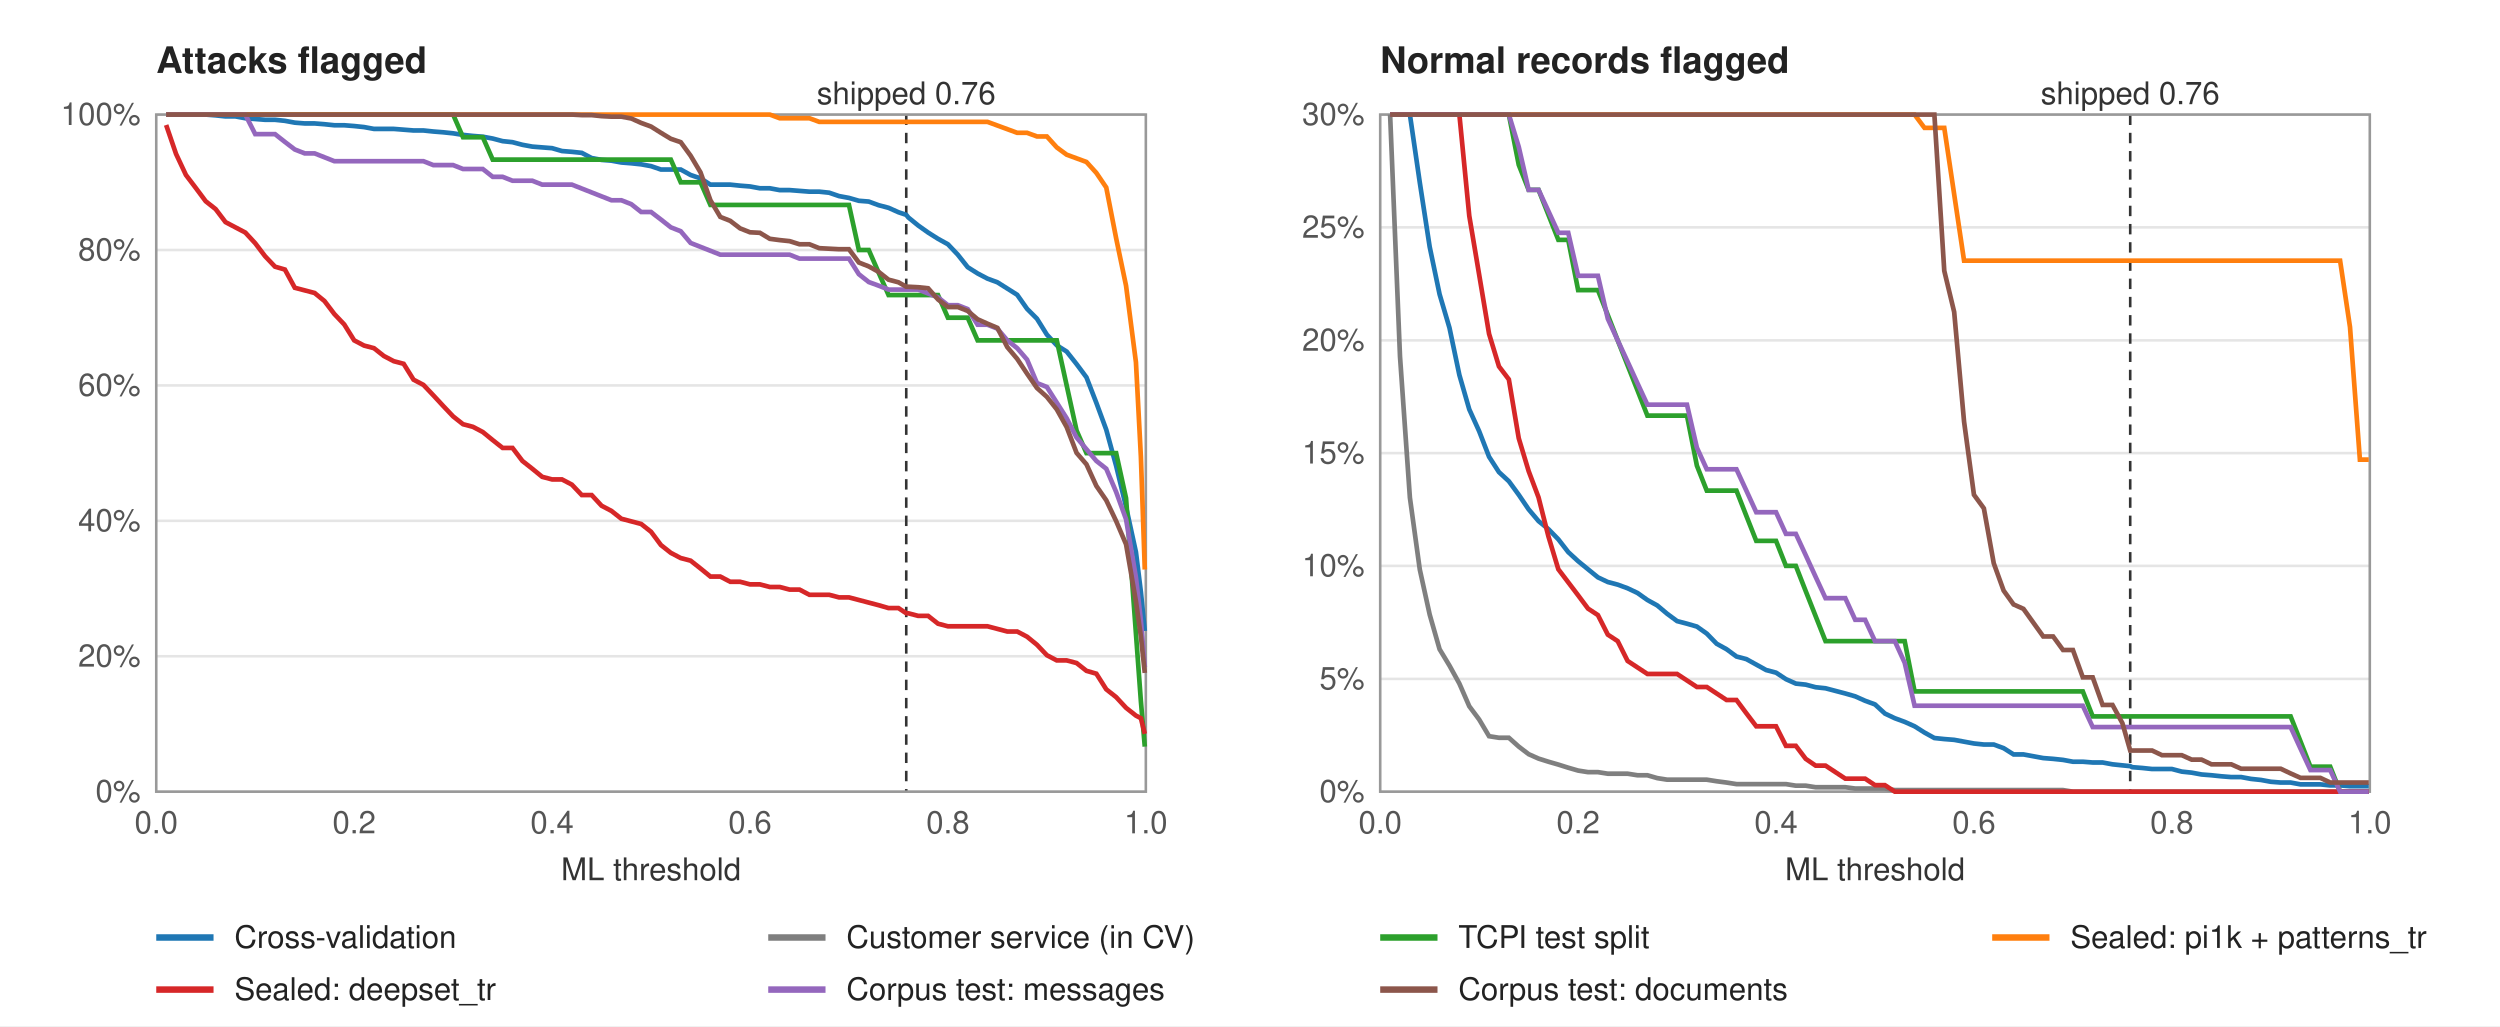
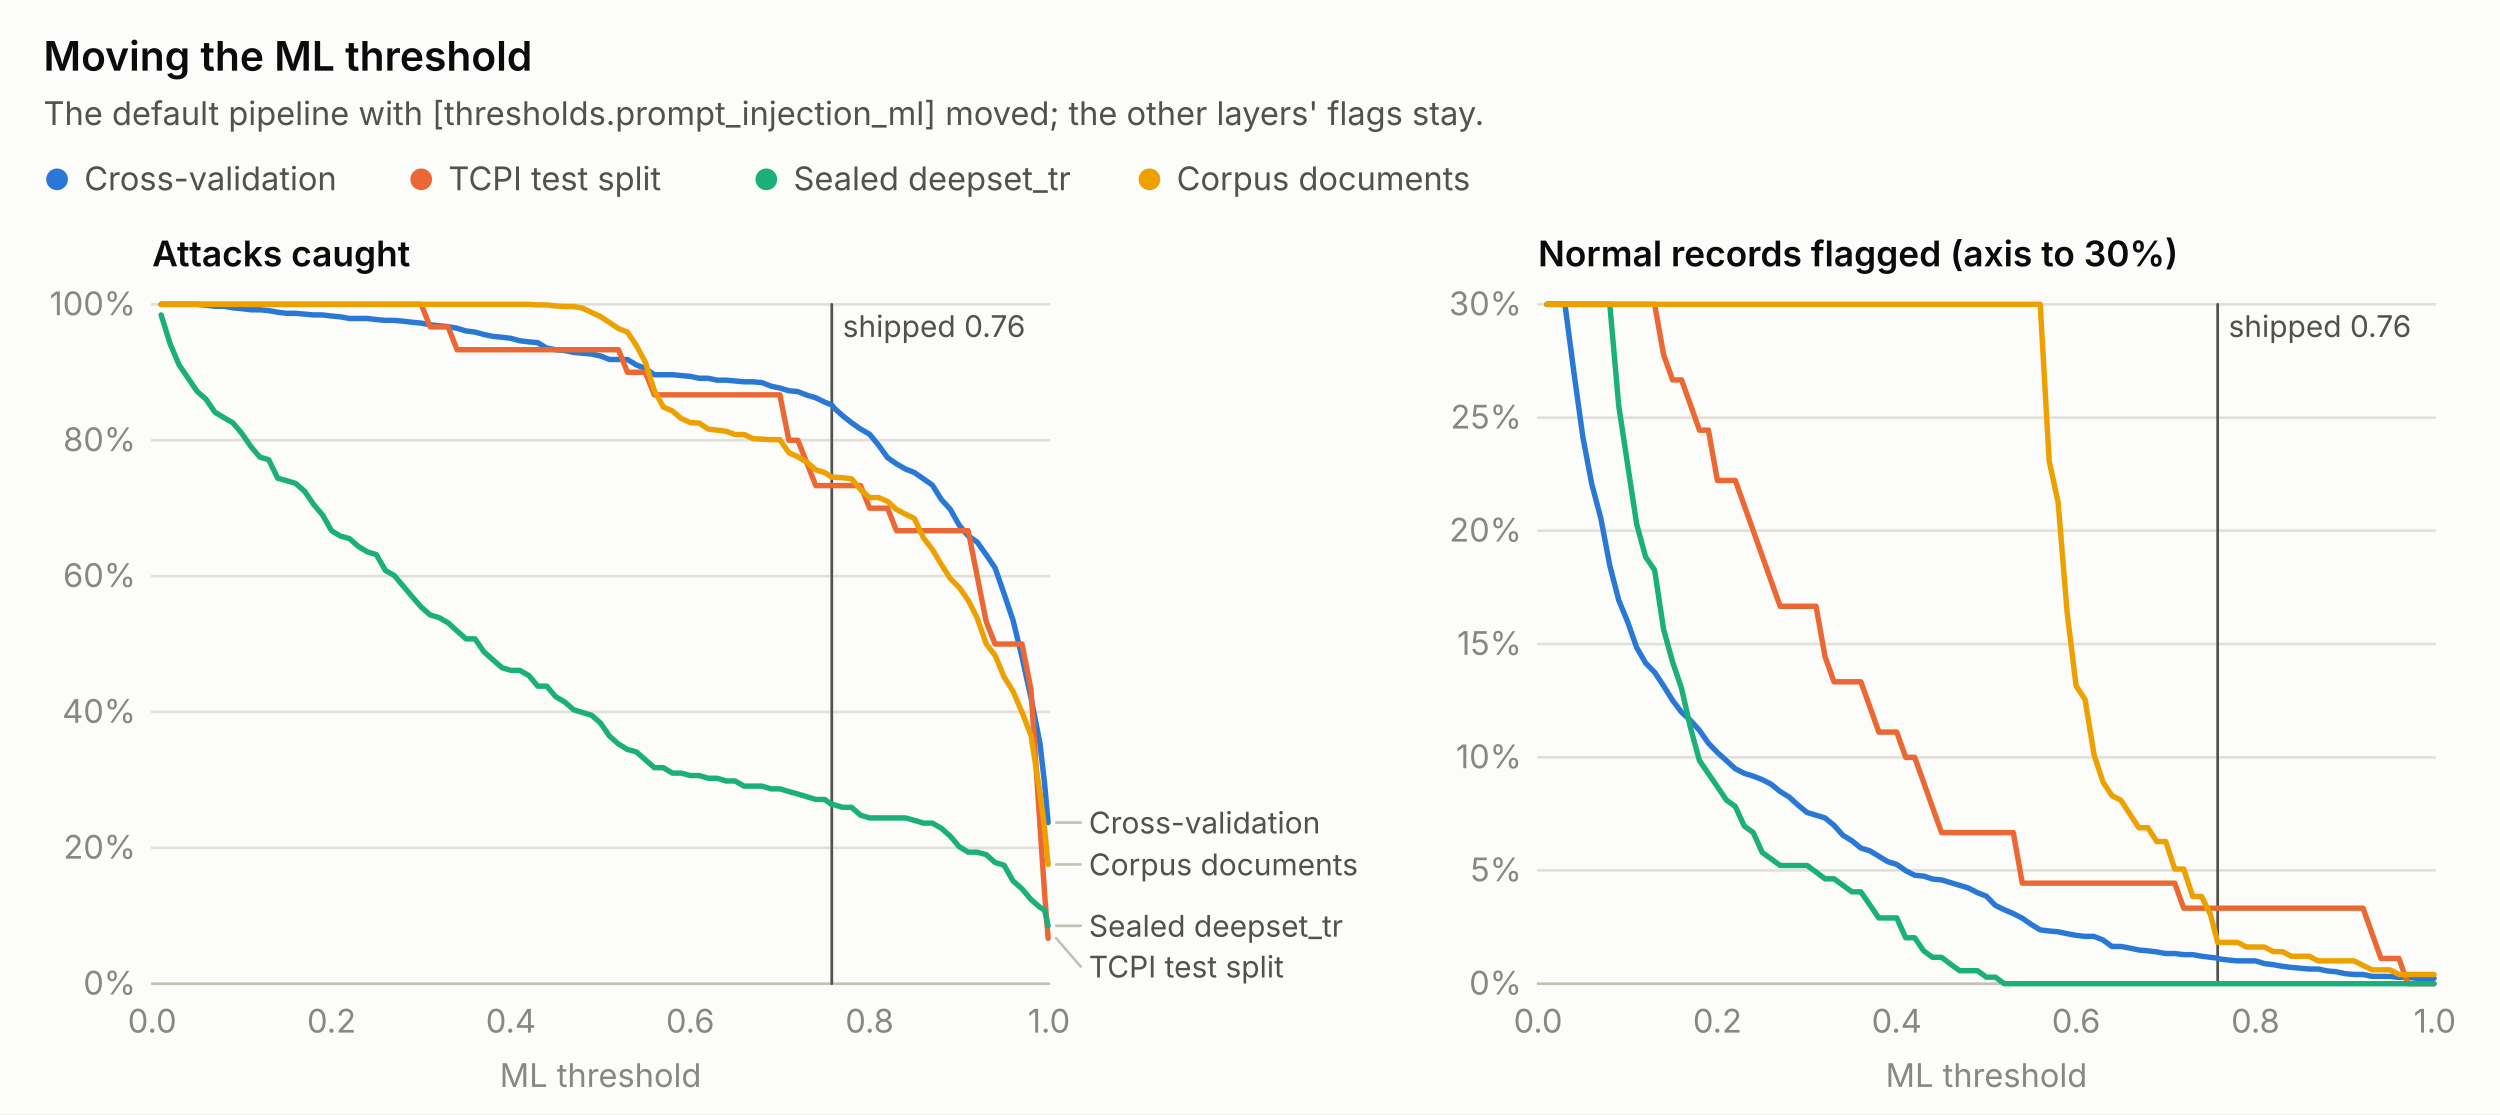
- <svg xmlns="http://www.w3.org/2000/svg" width="960" height="394" viewBox="0 0 960 394" font-family="Helvetica, Arial, sans-serif" font-size="12">
-   <rect width="960" height="394" fill="#ffffff" />
-   <text x="60" y="28" font-size="14" font-weight="bold" fill="#222">Attacks flagged</text>
-   <line x1="60" y1="304.0" x2="440" y2="304.0" stroke="#e5e5e5" />
-   <text x="54" y="308.0" text-anchor="end" fill="#555">0%</text>
-   <line x1="60" y1="252.0" x2="440" y2="252.0" stroke="#e5e5e5" />
-   <text x="54" y="256.0" text-anchor="end" fill="#555">20%</text>
-   <line x1="60" y1="200.0" x2="440" y2="200.0" stroke="#e5e5e5" />
-   <text x="54" y="204.0" text-anchor="end" fill="#555">40%</text>
-   <line x1="60" y1="148.0" x2="440" y2="148.0" stroke="#e5e5e5" />
-   <text x="54" y="152.0" text-anchor="end" fill="#555">60%</text>
-   <line x1="60" y1="96.0" x2="440" y2="96.0" stroke="#e5e5e5" />
-   <text x="54" y="100.0" text-anchor="end" fill="#555">80%</text>
-   <line x1="60" y1="44.0" x2="440" y2="44.0" stroke="#e5e5e5" />
-   <text x="54" y="48.0" text-anchor="end" fill="#555">100%</text>
-   <text x="60.0" y="320" text-anchor="middle" fill="#555">0.0</text>
-   <text x="136.0" y="320" text-anchor="middle" fill="#555">0.2</text>
-   <text x="212.0" y="320" text-anchor="middle" fill="#555">0.4</text>
-   <text x="288.0" y="320" text-anchor="middle" fill="#555">0.6</text>
-   <text x="364.0" y="320" text-anchor="middle" fill="#555">0.8</text>
-   <text x="440.0" y="320" text-anchor="middle" fill="#555">1.0</text>
-   <text x="250.0" y="338" text-anchor="middle" fill="#333">ML threshold</text>
-   <line x1="348.0" y1="44" x2="348.0" y2="304" stroke="#333" stroke-dasharray="4 3" />
-   <text x="348.0" y="40" text-anchor="middle" fill="#333">shipped 0.76</text>
-   <rect x="60" y="44" width="380" height="260" fill="none" stroke="#999" />
-   <polyline points="63.8,44.0 67.6,44.0 71.4,44.0 75.2,44.0 79.0,44.0 82.8,44.3 86.6,44.7 90.4,44.7 94.2,45.4 98.0,45.7 101.8,46.0 105.6,46.0 109.4,46.4 113.2,47.1 117.0,47.4 120.8,47.4 124.6,47.7 128.4,48.1 132.2,48.1 136.0,48.4 139.8,48.8 143.6,49.5 147.4,49.5 151.2,49.5 155.0,49.8 158.8,50.1 162.6,50.1 166.4,50.5 170.2,50.8 174.0,51.2 177.8,51.8 181.6,52.2 185.4,52.5 189.2,53.2 193.0,54.2 196.8,54.6 200.6,55.6 204.4,56.3 208.2,56.6 212.0,56.9 215.8,58.0 219.6,58.3 223.4,58.7 227.2,60.7 231.0,61.4 234.8,61.7 238.6,62.4 242.4,62.7 246.2,63.1 250.0,63.8 253.8,65.1 257.6,65.1 261.4,65.1 265.2,67.2 269.0,68.5 272.8,70.9 276.6,70.9 280.4,70.9 284.2,71.3 288.0,71.6 291.8,72.3 295.6,72.3 299.4,73.0 303.2,73.0 307.0,73.3 310.8,73.6 314.6,73.6 318.4,74.0 322.2,75.3 326.0,76.0 329.8,77.1 333.6,77.4 337.4,78.8 341.2,79.8 345.0,81.5 348.0,82.5 348.8,83.5 352.6,86.6 356.4,89.3 360.2,91.7 364.0,93.8 367.8,97.8 371.6,102.6 375.4,105.0 379.2,107.0 383.0,108.4 386.8,110.8 390.6,113.2 394.4,118.6 398.2,122.4 402.0,128.5 405.8,132.6 409.6,135.0 413.4,139.8 417.2,144.9 421.0,154.7 424.8,165.0 428.6,178.9 432.4,194.6 436.2,212.0 438.1,227.3 439.6,242.3" fill="none" stroke="#1f77b4" stroke-width="1.8" />
-   <polyline points="63.8,44.0 67.6,44.0 71.4,44.0 75.2,44.0 79.0,44.0 82.8,44.0 86.6,44.0 90.4,44.0 94.2,44.0 98.0,44.0 101.8,44.0 105.6,44.0 109.4,44.0 113.2,44.0 117.0,44.0 120.8,44.0 124.6,44.0 128.4,44.0 132.2,44.0 136.0,44.0 139.8,44.0 143.6,44.0 147.4,44.0 151.2,44.0 155.0,44.0 158.8,44.0 162.6,44.0 166.4,44.0 170.2,44.0 174.0,44.0 177.8,52.7 181.6,52.7 185.4,52.7 189.2,61.3 193.0,61.3 196.8,61.3 200.6,61.3 204.4,61.3 208.2,61.3 212.0,61.3 215.8,61.3 219.6,61.3 223.4,61.3 227.2,61.3 231.0,61.3 234.8,61.3 238.6,61.3 242.4,61.3 246.2,61.3 250.0,61.3 253.8,61.3 257.6,61.3 261.4,70.0 265.2,70.0 269.0,70.0 272.8,78.7 276.6,78.7 280.4,78.7 284.2,78.7 288.0,78.7 291.8,78.7 295.6,78.7 299.4,78.7 303.2,78.7 307.0,78.7 310.8,78.7 314.6,78.7 318.4,78.7 322.2,78.7 326.0,78.7 329.8,96.0 333.6,96.0 337.4,104.7 341.2,113.3 345.0,113.3 348.0,113.3 348.8,113.3 352.6,113.3 356.4,113.3 360.2,113.3 364.0,122.0 367.8,122.0 371.6,122.0 375.4,130.7 379.2,130.7 383.0,130.7 386.8,130.7 390.6,130.7 394.4,130.7 398.2,130.7 402.0,130.7 405.8,130.7 409.6,148.0 413.4,165.3 417.2,174.0 421.0,174.0 424.8,174.0 428.6,174.0 432.4,191.3 436.2,243.3 438.1,269.3 439.6,286.7" fill="none" stroke="#2ca02c" stroke-width="1.8" />
-   <polyline points="63.8,44.0 67.6,44.0 71.4,44.0 75.2,44.0 79.0,44.0 82.8,44.0 86.6,44.0 90.4,44.0 94.2,44.0 98.0,44.0 101.8,44.0 105.6,44.0 109.4,44.0 113.2,44.0 117.0,44.0 120.8,44.0 124.6,44.0 128.4,44.0 132.2,44.0 136.0,44.0 139.8,44.0 143.6,44.0 147.4,44.0 151.2,44.0 155.0,44.0 158.8,44.0 162.6,44.0 166.4,44.0 170.2,44.0 174.0,44.0 177.8,44.0 181.6,44.0 185.4,44.0 189.2,44.0 193.0,44.0 196.8,44.0 200.6,44.0 204.4,44.0 208.2,44.0 212.0,44.0 215.8,44.0 219.6,44.0 223.4,44.0 227.2,44.0 231.0,44.0 234.8,44.0 238.6,44.0 242.4,44.0 246.2,44.0 250.0,44.0 253.8,44.0 257.6,44.0 261.4,44.0 265.2,44.0 269.0,44.0 272.8,44.0 276.6,44.0 280.4,44.0 284.2,44.0 288.0,44.0 291.8,44.0 295.6,44.0 299.4,45.4 303.2,45.4 307.0,45.4 310.8,45.4 314.6,46.8 318.4,46.8 322.2,46.8 326.0,46.8 329.8,46.8 333.6,46.8 337.4,46.8 341.2,46.8 345.0,46.8 348.0,46.8 348.8,46.8 352.6,46.8 356.4,46.8 360.2,46.8 364.0,46.8 367.8,46.8 371.6,46.8 375.4,46.8 379.2,46.8 383.0,48.2 386.8,49.6 390.6,51.0 394.4,51.0 398.2,52.4 402.0,52.4 405.8,56.6 409.6,59.4 413.4,60.8 417.2,62.2 421.0,66.4 424.8,72.0 428.6,91.5 432.4,109.7 436.2,139.1 438.1,175.4 439.6,218.7" fill="none" stroke="#ff7f0e" stroke-width="1.8" />
-   <polyline points="63.8,48.0 67.6,59.1 71.4,67.2 75.2,72.2 79.0,77.3 82.8,80.3 86.6,85.3 90.4,87.3 94.2,89.3 98.0,93.4 101.8,98.4 105.6,102.4 109.4,103.5 113.2,110.5 117.0,111.5 120.8,112.5 124.6,115.6 128.4,120.6 132.2,124.6 136.0,130.7 139.8,132.7 143.6,133.7 147.4,136.7 151.2,138.7 155.0,139.7 158.8,145.8 162.6,147.8 166.4,151.8 170.2,155.9 174.0,159.9 177.8,162.9 181.6,163.9 185.4,165.9 189.2,169.0 193.0,172.0 196.8,172.0 200.6,177.0 204.4,180.0 208.2,183.1 212.0,184.1 215.8,184.1 219.6,186.1 223.4,190.1 227.2,190.1 231.0,194.2 234.8,196.2 238.6,199.2 242.4,200.2 246.2,201.2 250.0,204.2 253.8,209.3 257.6,212.3 261.4,214.3 265.2,215.3 269.0,218.3 272.8,221.4 276.6,221.4 280.4,223.4 284.2,223.4 288.0,224.4 291.8,224.4 295.6,225.4 299.4,225.4 303.2,226.4 307.0,226.4 310.8,228.4 314.6,228.4 318.4,228.4 322.2,229.4 326.0,229.4 329.8,230.4 333.6,231.4 337.4,232.4 341.2,233.5 345.0,233.5 348.0,235.5 348.8,235.5 352.6,236.5 356.4,236.5 360.2,239.5 364.0,240.5 367.8,240.5 371.6,240.5 375.4,240.5 379.2,240.5 383.0,241.5 386.8,242.5 390.6,242.5 394.4,244.5 398.2,247.6 402.0,251.6 405.8,253.6 409.6,253.6 413.4,254.6 417.2,257.6 421.0,258.7 424.8,264.7 428.6,267.7 432.4,271.8 436.2,274.8 438.1,275.8 439.6,281.8" fill="none" stroke="#d62728" stroke-width="1.8" />
-   <polyline points="63.8,44.0 67.6,44.0 71.4,44.0 75.2,44.0 79.0,44.0 82.8,44.0 86.6,44.0 90.4,44.0 94.2,44.0 98.0,51.5 101.8,51.5 105.6,51.5 109.4,54.5 113.2,57.4 117.0,58.9 120.8,58.9 124.6,60.4 128.4,61.9 132.2,61.9 136.0,61.9 139.8,61.9 143.6,61.9 147.4,61.9 151.2,61.9 155.0,61.9 158.8,61.9 162.6,61.9 166.4,63.4 170.2,63.4 174.0,63.4 177.8,64.9 181.6,64.9 185.4,64.9 189.2,67.9 193.0,67.9 196.8,69.4 200.6,69.4 204.4,69.4 208.2,70.9 212.0,70.9 215.8,70.9 219.6,70.9 223.4,72.4 227.2,73.9 231.0,75.4 234.8,76.9 238.6,76.9 242.4,78.4 246.2,81.4 250.0,81.4 253.8,84.3 257.6,87.3 261.4,88.8 265.2,93.3 269.0,94.8 272.8,96.3 276.6,97.8 280.4,97.8 284.2,97.8 288.0,97.8 291.8,97.8 295.6,97.8 299.4,97.8 303.2,97.8 307.0,99.3 310.8,99.3 314.6,99.3 318.4,99.3 322.2,99.3 326.0,99.3 329.8,105.3 333.6,108.3 337.4,109.7 341.2,111.2 345.0,111.2 348.0,111.2 348.8,111.2 352.6,111.2 356.4,112.7 360.2,114.2 364.0,117.2 367.8,117.2 371.6,118.7 375.4,124.7 379.2,124.7 383.0,126.2 386.8,130.7 390.6,133.7 394.4,138.1 398.2,147.1 402.0,148.6 405.8,154.6 409.6,160.6 413.4,168.0 417.2,172.5 421.0,177.0 424.8,180.0 428.6,188.9 432.4,199.4 436.2,221.8 438.1,238.3 439.6,256.2" fill="none" stroke="#9467bd" stroke-width="1.8" />
-   <polyline points="63.8,44.0 67.6,44.0 71.4,44.0 75.2,44.0 79.0,44.0 82.8,44.0 86.6,44.0 90.4,44.0 94.2,44.0 98.0,44.0 101.8,44.0 105.6,44.0 109.4,44.0 113.2,44.0 117.0,44.0 120.8,44.0 124.6,44.0 128.4,44.0 132.2,44.0 136.0,44.0 139.8,44.0 143.6,44.0 147.4,44.0 151.2,44.0 155.0,44.0 158.8,44.0 162.6,44.0 166.4,44.0 170.2,44.0 174.0,44.0 177.8,44.0 181.6,44.0 185.4,44.0 189.2,44.0 193.0,44.0 196.8,44.0 200.6,44.0 204.4,44.0 208.2,44.0 212.0,44.0 215.8,44.0 219.6,44.0 223.4,44.2 227.2,44.2 231.0,44.6 234.8,44.8 238.6,44.8 242.4,45.5 246.2,47.2 250.0,48.6 253.8,51.0 257.6,53.3 261.4,54.6 265.2,59.8 269.0,66.2 272.8,76.9 276.6,83.3 280.4,84.8 284.2,87.7 288.0,89.2 291.8,89.4 295.6,91.7 299.4,92.2 303.2,92.6 307.0,93.8 310.8,93.8 314.6,95.3 318.4,95.5 322.2,95.7 326.0,95.7 329.8,100.8 333.6,102.3 337.4,104.4 341.2,107.4 345.0,108.4 348.0,110.1 348.8,110.1 352.6,110.3 356.4,110.7 360.2,115.0 364.0,117.9 367.8,117.9 371.6,119.4 375.4,122.6 379.2,124.3 383.0,125.9 386.8,133.3 390.6,137.8 394.4,143.5 398.2,149.0 402.0,152.4 405.8,157.2 409.6,164.0 413.4,173.9 417.2,178.3 421.0,186.6 424.8,192.1 428.6,200.1 432.4,209.0 436.2,230.9 438.1,244.4 439.6,258.4" fill="none" stroke="#8c564b" stroke-width="1.8" />
-   <text x="530" y="28" font-size="14" font-weight="bold" fill="#222">Normal records flagged</text>
-   <line x1="530" y1="304.0" x2="910" y2="304.0" stroke="#e5e5e5" />
-   <text x="524" y="308.0" text-anchor="end" fill="#555">0%</text>
-   <line x1="530" y1="260.7" x2="910" y2="260.7" stroke="#e5e5e5" />
-   <text x="524" y="264.7" text-anchor="end" fill="#555">5%</text>
-   <line x1="530" y1="217.3" x2="910" y2="217.3" stroke="#e5e5e5" />
-   <text x="524" y="221.3" text-anchor="end" fill="#555">10%</text>
-   <line x1="530" y1="174.0" x2="910" y2="174.0" stroke="#e5e5e5" />
-   <text x="524" y="178.0" text-anchor="end" fill="#555">15%</text>
-   <line x1="530" y1="130.7" x2="910" y2="130.7" stroke="#e5e5e5" />
-   <text x="524" y="134.7" text-anchor="end" fill="#555">20%</text>
-   <line x1="530" y1="87.3" x2="910" y2="87.3" stroke="#e5e5e5" />
-   <text x="524" y="91.3" text-anchor="end" fill="#555">25%</text>
-   <line x1="530" y1="44.0" x2="910" y2="44.0" stroke="#e5e5e5" />
-   <text x="524" y="48.0" text-anchor="end" fill="#555">30%</text>
-   <text x="530.0" y="320" text-anchor="middle" fill="#555">0.0</text>
-   <text x="606.0" y="320" text-anchor="middle" fill="#555">0.2</text>
-   <text x="682.0" y="320" text-anchor="middle" fill="#555">0.4</text>
-   <text x="758.0" y="320" text-anchor="middle" fill="#555">0.6</text>
-   <text x="834.0" y="320" text-anchor="middle" fill="#555">0.8</text>
-   <text x="910.0" y="320" text-anchor="middle" fill="#555">1.0</text>
-   <text x="720.0" y="338" text-anchor="middle" fill="#333">ML threshold</text>
-   <line x1="818.0" y1="44" x2="818.0" y2="304" stroke="#333" stroke-dasharray="4 3" />
-   <text x="818.0" y="40" text-anchor="middle" fill="#333">shipped 0.76</text>
-   <rect x="530" y="44" width="380" height="260" fill="none" stroke="#999" />
-   <polyline points="533.8,44.0 537.6,44.0 541.4,44.0 545.2,70.1 549.0,94.8 552.8,113.0 556.6,125.9 560.4,144.0 564.2,157.2 568.0,165.6 571.8,175.4 575.6,181.3 579.4,184.8 583.2,190.0 587.0,195.6 590.8,200.1 594.6,203.2 598.4,207.1 602.2,212.0 606.0,215.5 609.8,218.6 613.6,221.7 617.4,223.5 621.2,224.5 625.0,225.9 628.8,227.7 632.6,230.4 636.4,232.5 640.2,235.7 644.0,238.5 647.8,239.5 651.6,240.6 655.4,243.3 659.2,247.2 663.0,249.3 666.8,252.1 670.6,253.1 674.4,255.2 678.2,257.3 682.0,258.3 685.8,260.8 689.6,262.5 693.4,262.9 697.2,263.9 701.0,264.3 704.8,265.3 708.6,266.3 712.4,267.4 716.2,269.1 720.0,270.5 723.8,274.0 727.6,275.8 731.4,277.2 735.2,278.9 739.0,281.3 742.8,283.4 746.6,283.8 750.4,284.1 754.2,284.8 758.0,285.5 761.8,285.9 765.6,285.9 769.4,287.3 773.2,289.7 777.0,289.7 780.8,290.4 784.6,291.1 788.4,291.4 792.2,291.8 796.0,292.5 799.8,292.5 803.6,292.8 807.4,292.8 811.2,293.5 815.0,293.9 818.0,294.2 818.8,294.6 822.6,294.9 826.4,295.3 830.2,295.3 834.0,295.3 837.8,296.3 841.6,296.7 845.4,297.4 849.2,297.7 853.0,298.1 856.8,298.4 860.6,298.4 864.4,299.1 868.2,299.5 872.0,300.2 875.8,300.5 879.6,300.5 883.4,301.2 887.2,301.2 891.0,301.2 894.8,301.6 898.6,301.6 902.4,301.9 906.2,301.9 908.1,301.9 909.6,301.9" fill="none" stroke="#1f77b4" stroke-width="1.8" />
-   <polyline points="533.8,44.0 537.6,136.9 541.4,191.1 545.2,218.7 549.0,236.0 552.8,249.3 556.6,255.6 560.4,262.5 564.2,271.2 568.0,276.3 571.8,282.7 575.6,283.3 579.4,283.3 583.2,286.7 587.0,289.6 590.8,291.3 594.6,292.5 598.4,293.6 602.2,294.8 606.0,295.9 609.8,296.5 613.6,296.5 617.4,297.1 621.2,297.1 625.0,297.1 628.8,297.7 632.6,297.7 636.4,298.8 640.2,299.4 644.0,299.4 647.8,299.4 651.6,299.4 655.4,299.4 659.2,300.0 663.0,300.5 666.8,301.1 670.6,301.1 674.4,301.1 678.2,301.1 682.0,301.1 685.8,301.1 689.6,301.7 693.4,301.7 697.2,302.3 701.0,302.3 704.8,302.3 708.6,302.3 712.4,302.8 716.2,302.8 720.0,302.8 723.8,302.8 727.6,303.4 731.4,303.4 735.2,303.4 739.0,303.4 742.8,303.4 746.6,303.4 750.4,303.4 754.2,303.4 758.0,303.4 761.8,303.4 765.6,303.4 769.4,303.4 773.2,303.4 777.0,303.4 780.8,303.4 784.6,303.4 788.4,303.4 792.2,303.4 796.0,304.0 799.8,304.0 803.6,304.0 807.4,304.0 811.2,304.0 815.0,304.0 818.0,304.0 818.8,304.0 822.6,304.0 826.4,304.0 830.2,304.0 834.0,304.0 837.8,304.0 841.6,304.0 845.4,304.0 849.2,304.0 853.0,304.0 856.8,304.0 860.6,304.0 864.4,304.0 868.2,304.0 872.0,304.0 875.8,304.0 879.6,304.0 883.4,304.0 887.2,304.0 891.0,304.0 894.8,304.0 898.6,304.0 902.4,304.0 906.2,304.0 908.1,304.0 909.6,304.0" fill="none" stroke="#7f7f7f" stroke-width="1.8" />
-   <polyline points="533.8,44.0 537.6,44.0 541.4,44.0 545.2,44.0 549.0,44.0 552.8,44.0 556.6,44.0 560.4,44.0 564.2,44.0 568.0,44.0 571.8,44.0 575.6,44.0 579.4,44.0 583.2,63.3 587.0,72.9 590.8,72.9 594.6,82.5 598.4,92.1 602.2,92.1 606.0,111.4 609.8,111.4 613.6,111.4 617.4,121.0 621.2,130.7 625.0,140.3 628.8,149.9 632.6,159.6 636.4,159.6 640.2,159.6 644.0,159.6 647.8,159.6 651.6,178.8 655.4,188.4 659.2,188.4 663.0,188.4 666.8,188.4 670.6,198.1 674.4,207.7 678.2,207.7 682.0,207.7 685.8,217.3 689.6,217.3 693.4,227.0 697.2,236.6 701.0,246.2 704.8,246.2 708.6,246.2 712.4,246.2 716.2,246.2 720.0,246.2 723.8,246.2 727.6,246.2 731.4,246.2 735.2,265.5 739.0,265.5 742.8,265.5 746.6,265.5 750.4,265.5 754.2,265.5 758.0,265.5 761.8,265.5 765.6,265.5 769.4,265.5 773.2,265.5 777.0,265.5 780.8,265.5 784.6,265.5 788.4,265.5 792.2,265.5 796.0,265.5 799.8,265.5 803.6,275.1 807.4,275.1 811.2,275.1 815.0,275.1 818.0,275.1 818.8,275.1 822.6,275.1 826.4,275.1 830.2,275.1 834.0,275.1 837.8,275.1 841.6,275.1 845.4,275.1 849.2,275.1 853.0,275.1 856.8,275.1 860.6,275.1 864.4,275.1 868.2,275.1 872.0,275.1 875.8,275.1 879.6,275.1 883.4,284.7 887.2,294.4 891.0,294.4 894.8,294.4 898.6,304.0 902.4,304.0 906.2,304.0 908.1,304.0 909.6,304.0" fill="none" stroke="#2ca02c" stroke-width="1.8" />
-   <polyline points="533.8,44.0 537.6,44.0 541.4,44.0 545.2,44.0 549.0,44.0 552.8,44.0 556.6,44.0 560.4,44.0 564.2,44.0 568.0,44.0 571.8,44.0 575.6,44.0 579.4,44.0 583.2,44.0 587.0,44.0 590.8,44.0 594.6,44.0 598.4,44.0 602.2,44.0 606.0,44.0 609.8,44.0 613.6,44.0 617.4,44.0 621.2,44.0 625.0,44.0 628.8,44.0 632.6,44.0 636.4,44.0 640.2,44.0 644.0,44.0 647.8,44.0 651.6,44.0 655.4,44.0 659.2,44.0 663.0,44.0 666.8,44.0 670.6,44.0 674.4,44.0 678.2,44.0 682.0,44.0 685.8,44.0 689.6,44.0 693.4,44.0 697.2,44.0 701.0,44.0 704.8,44.0 708.6,44.0 712.4,44.0 716.2,44.0 720.0,44.0 723.8,44.0 727.6,44.0 731.4,44.0 735.2,44.0 739.0,49.1 742.8,49.1 746.6,49.1 750.4,74.6 754.2,100.1 758.0,100.1 761.8,100.1 765.6,100.1 769.4,100.1 773.2,100.1 777.0,100.1 780.8,100.1 784.6,100.1 788.4,100.1 792.2,100.1 796.0,100.1 799.8,100.1 803.6,100.1 807.4,100.1 811.2,100.1 815.0,100.1 818.0,100.1 818.8,100.1 822.6,100.1 826.4,100.1 830.2,100.1 834.0,100.1 837.8,100.1 841.6,100.1 845.4,100.1 849.2,100.1 853.0,100.1 856.8,100.1 860.6,100.1 864.4,100.1 868.2,100.1 872.0,100.1 875.8,100.1 879.6,100.1 883.4,100.1 887.2,100.1 891.0,100.1 894.8,100.1 898.6,100.1 902.4,125.6 906.2,176.5 908.1,176.5 909.6,176.5" fill="none" stroke="#ff7f0e" stroke-width="1.8" />
-   <polyline points="533.8,44.0 537.6,44.0 541.4,44.0 545.2,44.0 549.0,44.0 552.8,44.0 556.6,44.0 560.4,44.0 564.2,82.9 568.0,105.5 571.8,128.2 575.6,140.7 579.4,145.7 583.2,168.3 587.0,180.9 590.8,191.0 594.6,206.0 598.4,218.6 602.2,223.6 606.0,228.6 609.8,233.7 613.6,236.2 617.4,243.7 621.2,246.2 625.0,253.8 628.8,256.3 632.6,258.8 636.4,258.8 640.2,258.8 644.0,258.8 647.8,261.3 651.6,263.8 655.4,263.8 659.2,266.3 663.0,268.8 666.8,268.8 670.6,273.9 674.4,278.9 678.2,278.9 682.0,278.9 685.8,286.4 689.6,286.4 693.4,291.4 697.2,294.0 701.0,294.0 704.8,296.5 708.6,299.0 712.4,299.0 716.2,299.0 720.0,301.5 723.8,301.5 727.6,304.0 731.4,304.0 735.2,304.0 739.0,304.0 742.8,304.0 746.6,304.0 750.4,304.0 754.2,304.0 758.0,304.0 761.8,304.0 765.6,304.0 769.4,304.0 773.2,304.0 777.0,304.0 780.8,304.0 784.6,304.0 788.4,304.0 792.2,304.0 796.0,304.0 799.8,304.0 803.6,304.0 807.4,304.0 811.2,304.0 815.0,304.0 818.0,304.0 818.8,304.0 822.6,304.0 826.4,304.0 830.2,304.0 834.0,304.0 837.8,304.0 841.6,304.0 845.4,304.0 849.2,304.0 853.0,304.0 856.8,304.0 860.6,304.0 864.4,304.0 868.2,304.0 872.0,304.0 875.8,304.0 879.6,304.0 883.4,304.0 887.2,304.0 891.0,304.0 894.8,304.0 898.6,304.0 902.4,304.0 906.2,304.0 908.1,304.0 909.6,304.0" fill="none" stroke="#d62728" stroke-width="1.8" />
-   <polyline points="533.8,44.0 537.6,44.0 541.4,44.0 545.2,44.0 549.0,44.0 552.8,44.0 556.6,44.0 560.4,44.0 564.2,44.0 568.0,44.0 571.8,44.0 575.6,44.0 579.4,44.0 583.2,56.4 587.0,72.9 590.8,72.9 594.6,81.1 598.4,89.4 602.2,89.4 606.0,105.9 609.8,105.9 613.6,105.9 617.4,122.4 621.2,130.7 625.0,138.9 628.8,147.2 632.6,155.4 636.4,155.4 640.2,155.4 644.0,155.4 647.8,155.4 651.6,171.9 655.4,180.2 659.2,180.2 663.0,180.2 666.8,180.2 670.6,188.4 674.4,196.7 678.2,196.7 682.0,196.7 685.8,205.0 689.6,205.0 693.4,213.2 697.2,221.5 701.0,229.7 704.8,229.7 708.6,229.7 712.4,238.0 716.2,238.0 720.0,246.2 723.8,246.2 727.6,246.2 731.4,254.5 735.2,271.0 739.0,271.0 742.8,271.0 746.6,271.0 750.4,271.0 754.2,271.0 758.0,271.0 761.8,271.0 765.6,271.0 769.4,271.0 773.2,271.0 777.0,271.0 780.8,271.0 784.6,271.0 788.4,271.0 792.2,271.0 796.0,271.0 799.8,271.0 803.6,279.2 807.4,279.2 811.2,279.2 815.0,279.2 818.0,279.2 818.8,279.2 822.6,279.2 826.4,279.2 830.2,279.2 834.0,279.2 837.8,279.2 841.6,279.2 845.4,279.2 849.2,279.2 853.0,279.2 856.8,279.2 860.6,279.2 864.4,279.2 868.2,279.2 872.0,279.2 875.8,279.2 879.6,279.2 883.4,287.5 887.2,295.7 891.0,295.7 894.8,295.7 898.6,304.0 902.4,304.0 906.2,304.0 908.1,304.0 909.6,304.0" fill="none" stroke="#9467bd" stroke-width="1.8" />
-   <polyline points="533.8,44.0 537.6,44.0 541.4,44.0 545.2,44.0 549.0,44.0 552.8,44.0 556.6,44.0 560.4,44.0 564.2,44.0 568.0,44.0 571.8,44.0 575.6,44.0 579.4,44.0 583.2,44.0 587.0,44.0 590.8,44.0 594.6,44.0 598.4,44.0 602.2,44.0 606.0,44.0 609.8,44.0 613.6,44.0 617.4,44.0 621.2,44.0 625.0,44.0 628.8,44.0 632.6,44.0 636.4,44.0 640.2,44.0 644.0,44.0 647.8,44.0 651.6,44.0 655.4,44.0 659.2,44.0 663.0,44.0 666.8,44.0 670.6,44.0 674.4,44.0 678.2,44.0 682.0,44.0 685.8,44.0 689.6,44.0 693.4,44.0 697.2,44.0 701.0,44.0 704.8,44.0 708.6,44.0 712.4,44.0 716.2,44.0 720.0,44.0 723.8,44.0 727.6,44.0 731.4,44.0 735.2,44.0 739.0,44.0 742.8,44.0 746.6,104.0 750.4,119.8 754.2,161.9 758.0,190.0 761.8,195.2 765.6,216.3 769.4,226.8 773.2,232.1 777.0,233.8 780.8,239.1 784.6,244.4 788.4,244.4 792.2,249.6 796.0,249.6 799.8,260.1 803.6,260.1 807.4,270.7 811.2,270.7 815.0,277.7 818.0,288.2 818.8,288.2 822.6,288.2 826.4,288.2 830.2,290.0 834.0,290.0 837.8,290.0 841.6,291.7 845.4,291.7 849.2,293.5 853.0,293.5 856.8,293.5 860.6,295.2 864.4,295.2 868.2,295.2 872.0,295.2 875.8,295.2 879.6,297.0 883.4,298.7 887.2,298.7 891.0,298.7 894.8,300.5 898.6,300.5 902.4,300.5 906.2,300.5 908.1,300.5 909.6,300.5" fill="none" stroke="#8c564b" stroke-width="1.8" />
-   <line x1="60" y1="360" x2="82" y2="360" stroke="#1f77b4" stroke-width="2.5" />
-   <text x="90" y="364" fill="#222">Cross-validation</text>
-   <line x1="295" y1="360" x2="317" y2="360" stroke="#7f7f7f" stroke-width="2.5" />
-   <text x="325" y="364" fill="#222">Customer service (in CV)</text>
-   <line x1="530" y1="360" x2="552" y2="360" stroke="#2ca02c" stroke-width="2.5" />
-   <text x="560" y="364" fill="#222">TCPI test split</text>
-   <line x1="765" y1="360" x2="787" y2="360" stroke="#ff7f0e" stroke-width="2.5" />
-   <text x="795" y="364" fill="#222">Sealed: pi1k + patterns_tr</text>
-   <line x1="60" y1="380" x2="82" y2="380" stroke="#d62728" stroke-width="2.5" />
-   <text x="90" y="384" fill="#222">Sealed: deepset_tr</text>
-   <line x1="295" y1="380" x2="317" y2="380" stroke="#9467bd" stroke-width="2.5" />
-   <text x="325" y="384" fill="#222">Corpus test: messages</text>
-   <line x1="530" y1="380" x2="552" y2="380" stroke="#8c564b" stroke-width="2.5" />
-   <text x="560" y="384" fill="#222">Corpus test: documents</text>
+ <svg xmlns="http://www.w3.org/2000/svg" width="920" height="410" viewBox="0 0 920 410" font-family="system-ui, -apple-system, &quot;Segoe UI&quot;, sans-serif" role="img" aria-label="Moving the ML threshold">
+   <rect width="920" height="410" fill="#fcfcfb" />
+   <text x="16.0" y="26.0" fill="#0b0b0b" font-size="15" text-anchor="start" font-weight="600">Moving the ML threshold</text>
+   <text x="16.0" y="46.0" fill="#52514e" font-size="12" text-anchor="start" font-weight="normal">The default pipeline with [thresholds.prompt_injection_ml] moved; the other layers' flags stay.</text>
+   <circle cx="21.0" cy="66.0" r="5" fill="#2a78d6" stroke="#fcfcfb" stroke-width="2" />
+   <text x="31.0" y="70.0" fill="#52514e" font-size="12" text-anchor="start" font-weight="normal">Cross-validation</text>
+   <circle cx="155.0" cy="66.0" r="5" fill="#eb6834" stroke="#fcfcfb" stroke-width="2" />
+   <text x="165.0" y="70.0" fill="#52514e" font-size="12" text-anchor="start" font-weight="normal">TCPI test split</text>
+   <circle cx="282.0" cy="66.0" r="5" fill="#1baf7a" stroke="#fcfcfb" stroke-width="2" />
+   <text x="292.0" y="70.0" fill="#52514e" font-size="12" text-anchor="start" font-weight="normal">Sealed deepset_tr</text>
+   <circle cx="423.0" cy="66.0" r="5" fill="#eda100" stroke="#fcfcfb" stroke-width="2" />
+   <text x="433.0" y="70.0" fill="#52514e" font-size="12" text-anchor="start" font-weight="normal">Corpus documents</text>
+   <text x="56.0" y="98.0" fill="#0b0b0b" font-size="13" text-anchor="start" font-weight="600">Attacks caught</text>
+   <line x1="56.0" y1="362.0" x2="386.0" y2="362.0" stroke="#c3c2b7" stroke-width="1" stroke-linecap="round" />
+   <text x="50.0" y="366.0" fill="#898781" font-size="12" text-anchor="end" font-weight="normal">0%</text>
+   <line x1="56.0" y1="312.0" x2="386.0" y2="312.0" stroke="#e1e0d9" stroke-width="1" stroke-linecap="round" />
+   <text x="50.0" y="316.0" fill="#898781" font-size="12" text-anchor="end" font-weight="normal">20%</text>
+   <line x1="56.0" y1="262.0" x2="386.0" y2="262.0" stroke="#e1e0d9" stroke-width="1" stroke-linecap="round" />
+   <text x="50.0" y="266.0" fill="#898781" font-size="12" text-anchor="end" font-weight="normal">40%</text>
+   <line x1="56.0" y1="212.0" x2="386.0" y2="212.0" stroke="#e1e0d9" stroke-width="1" stroke-linecap="round" />
+   <text x="50.0" y="216.0" fill="#898781" font-size="12" text-anchor="end" font-weight="normal">60%</text>
+   <line x1="56.0" y1="162.0" x2="386.0" y2="162.0" stroke="#e1e0d9" stroke-width="1" stroke-linecap="round" />
+   <text x="50.0" y="166.0" fill="#898781" font-size="12" text-anchor="end" font-weight="normal">80%</text>
+   <line x1="56.0" y1="112.0" x2="386.0" y2="112.0" stroke="#e1e0d9" stroke-width="1" stroke-linecap="round" />
+   <text x="50.0" y="116.0" fill="#898781" font-size="12" text-anchor="end" font-weight="normal">100%</text>
+   <text x="56.0" y="380.0" fill="#898781" font-size="12" text-anchor="middle" font-weight="normal">0.0</text>
+   <text x="122.0" y="380.0" fill="#898781" font-size="12" text-anchor="middle" font-weight="normal">0.2</text>
+   <text x="188.0" y="380.0" fill="#898781" font-size="12" text-anchor="middle" font-weight="normal">0.4</text>
+   <text x="254.0" y="380.0" fill="#898781" font-size="12" text-anchor="middle" font-weight="normal">0.6</text>
+   <text x="320.0" y="380.0" fill="#898781" font-size="12" text-anchor="middle" font-weight="normal">0.8</text>
+   <text x="386.0" y="380.0" fill="#898781" font-size="12" text-anchor="middle" font-weight="normal">1.0</text>
+   <text x="221.0" y="400.0" fill="#898781" font-size="12" text-anchor="middle" font-weight="normal">ML threshold</text>
+   <line x1="306.1" y1="112.0" x2="306.1" y2="362.0" stroke="#52514e" stroke-width="1" stroke-linecap="round" />
+   <text x="310.1" y="124.0" fill="#52514e" font-size="11" text-anchor="start" font-weight="normal">shipped 0.76</text>
+   <polyline points="59.3,112.0 62.6,112.0 65.9,112.0 69.2,112.0 72.5,112.0 75.8,112.3 79.1,112.7 82.4,112.7 85.7,113.3 89.0,113.6 92.3,114.0 95.6,114.0 98.9,114.3 102.2,114.9 105.5,115.3 108.8,115.3 112.1,115.6 115.4,115.9 118.7,115.9 122.0,116.3 125.3,116.6 128.6,117.2 131.9,117.2 135.2,117.2 138.5,117.6 141.8,117.9 145.1,117.9 148.4,118.2 151.7,118.6 155.0,118.9 158.3,119.5 161.6,119.9 164.9,120.2 168.2,120.8 171.5,121.8 174.8,122.2 178.1,123.1 181.4,123.8 184.7,124.1 188.0,124.5 191.3,125.4 194.6,125.8 197.9,126.1 201.2,128.1 204.5,128.7 207.8,129.0 211.1,129.7 214.4,130.0 217.7,130.3 221.0,131.0 224.3,132.3 227.6,132.3 230.9,132.3 234.2,134.3 237.5,135.6 240.8,137.9 244.1,137.9 247.4,137.9 250.7,138.2 254.0,138.5 257.3,139.2 260.6,139.2 263.9,139.9 267.2,139.9 270.5,140.2 273.8,140.5 277.1,140.5 280.4,140.8 283.7,142.1 287.0,142.8 290.3,143.8 293.6,144.1 296.9,145.4 300.2,146.4 303.5,148.0 306.1,149.0 306.8,150.0 310.1,153.0 313.4,155.6 316.7,157.9 320.0,159.8 323.3,163.8 326.6,168.4 329.9,170.7 333.2,172.6 336.5,173.9 339.8,176.2 343.1,178.5 346.4,183.8 349.7,187.4 353.0,193.3 356.3,197.2 359.6,199.5 362.9,204.1 366.2,209.0 369.5,218.5 372.8,228.3 376.1,241.8 379.4,256.8 382.7,273.5 384.4,288.3 385.7,302.7" fill="none" stroke="#2a78d6" stroke-width="2" stroke-linejoin="round" stroke-linecap="round" />
+   <polyline points="59.3,112.0 62.6,112.0 65.9,112.0 69.2,112.0 72.5,112.0 75.8,112.0 79.1,112.0 82.4,112.0 85.7,112.0 89.0,112.0 92.3,112.0 95.6,112.0 98.9,112.0 102.2,112.0 105.5,112.0 108.8,112.0 112.1,112.0 115.4,112.0 118.7,112.0 122.0,112.0 125.3,112.0 128.6,112.0 131.9,112.0 135.2,112.0 138.5,112.0 141.8,112.0 145.1,112.0 148.4,112.0 151.7,112.0 155.0,112.0 158.3,120.3 161.6,120.3 164.9,120.3 168.2,128.7 171.5,128.7 174.8,128.7 178.1,128.7 181.4,128.7 184.7,128.7 188.0,128.7 191.3,128.7 194.6,128.7 197.9,128.7 201.2,128.7 204.5,128.7 207.8,128.7 211.1,128.7 214.4,128.7 217.7,128.7 221.0,128.7 224.3,128.7 227.6,128.7 230.9,137.0 234.2,137.0 237.5,137.0 240.8,145.3 244.1,145.3 247.4,145.3 250.7,145.3 254.0,145.3 257.3,145.3 260.6,145.3 263.9,145.3 267.2,145.3 270.5,145.3 273.8,145.3 277.1,145.3 280.4,145.3 283.7,145.3 287.0,145.3 290.3,162.0 293.6,162.0 296.9,170.3 300.2,178.7 303.5,178.7 306.1,178.7 306.8,178.7 310.1,178.7 313.4,178.7 316.7,178.7 320.0,187.0 323.3,187.0 326.6,187.0 329.9,195.3 333.2,195.3 336.5,195.3 339.8,195.3 343.1,195.3 346.4,195.3 349.7,195.3 353.0,195.3 356.3,195.3 359.6,212.0 362.9,228.7 366.2,237.0 369.5,237.0 372.8,237.0 376.1,237.0 379.4,253.7 382.7,303.7 384.4,328.7 385.7,345.3" fill="none" stroke="#eb6834" stroke-width="2" stroke-linejoin="round" stroke-linecap="round" />
+   <polyline points="59.3,115.9 62.6,126.5 65.9,134.3 69.2,139.1 72.5,144.0 75.8,146.9 79.1,151.7 82.4,153.7 85.7,155.6 89.0,159.5 92.3,164.3 95.6,168.2 98.9,169.2 102.2,176.0 105.5,176.9 108.8,177.9 112.1,180.8 115.4,185.6 118.7,189.5 122.0,195.3 125.3,197.3 128.6,198.2 131.9,201.1 135.2,203.1 138.5,204.1 141.8,209.9 145.1,211.8 148.4,215.7 151.7,219.6 155.0,223.4 158.3,226.3 161.6,227.3 164.9,229.2 168.2,232.2 171.5,235.1 174.8,235.1 178.1,239.9 181.4,242.8 184.7,245.7 188.0,246.7 191.3,246.7 194.6,248.6 197.9,252.5 201.2,252.5 204.5,256.4 207.8,258.3 211.1,261.2 214.4,262.2 217.7,263.2 221.0,266.1 224.3,270.9 227.6,273.8 230.9,275.8 234.2,276.7 237.5,279.6 240.8,282.5 244.1,282.5 247.4,284.5 250.7,284.5 254.0,285.4 257.3,285.4 260.6,286.4 263.9,286.4 267.2,287.4 270.5,287.4 273.8,289.3 277.1,289.3 280.4,289.3 283.7,290.3 287.0,290.3 290.3,291.3 293.6,292.2 296.9,293.2 300.2,294.2 303.5,294.2 306.1,296.1 306.8,296.1 310.1,297.1 313.4,297.1 316.7,300.0 320.0,301.0 323.3,301.0 326.6,301.0 329.9,301.0 333.2,301.0 336.5,301.9 339.8,302.9 343.1,302.9 346.4,304.8 349.7,307.7 353.0,311.6 356.3,313.6 359.6,313.6 362.9,314.5 366.2,317.4 369.5,318.4 372.8,324.2 376.1,327.1 379.4,331.0 382.7,333.9 384.4,334.9 385.7,340.7" fill="none" stroke="#1baf7a" stroke-width="2" stroke-linejoin="round" stroke-linecap="round" />
+   <polyline points="59.3,112.0 62.6,112.0 65.9,112.0 69.2,112.0 72.5,112.0 75.8,112.0 79.1,112.0 82.4,112.0 85.7,112.0 89.0,112.0 92.3,112.0 95.6,112.0 98.9,112.0 102.2,112.0 105.5,112.0 108.8,112.0 112.1,112.0 115.4,112.0 118.7,112.0 122.0,112.0 125.3,112.0 128.6,112.0 131.9,112.0 135.2,112.0 138.5,112.0 141.8,112.0 145.1,112.0 148.4,112.0 151.7,112.0 155.0,112.0 158.3,112.0 161.6,112.0 164.9,112.0 168.2,112.0 171.5,112.0 174.8,112.0 178.1,112.0 181.4,112.0 184.7,112.0 188.0,112.0 191.3,112.0 194.6,112.0 197.9,112.2 201.2,112.2 204.5,112.6 207.8,112.8 211.1,112.8 214.4,113.4 217.7,115.0 221.0,116.5 224.3,118.7 227.6,120.9 230.9,122.2 234.2,127.2 237.5,133.3 240.8,143.7 244.1,149.8 247.4,151.2 250.7,154.0 254.0,155.5 257.3,155.7 260.6,157.9 263.9,158.3 267.2,158.7 270.5,159.9 273.8,159.9 277.1,161.4 280.4,161.6 283.7,161.8 287.0,161.8 290.3,166.6 293.6,168.1 296.9,170.1 300.2,172.9 303.5,173.9 306.1,175.6 306.8,175.6 310.1,175.8 313.4,176.2 316.7,180.2 320.0,183.1 323.3,183.1 326.6,184.5 329.9,187.5 333.2,189.2 336.5,190.8 339.8,197.9 343.1,202.2 346.4,207.7 349.7,212.9 353.0,216.2 356.3,220.9 359.6,227.4 362.9,236.9 366.2,241.2 369.5,249.1 372.8,254.4 376.1,262.1 379.4,270.6 382.7,291.7 384.4,304.7 385.7,318.1" fill="none" stroke="#eda100" stroke-width="2" stroke-linejoin="round" stroke-linecap="round" />
+   <line x1="388.7" y1="302.7" x2="397.7" y2="302.7" stroke="#c3c2b7" stroke-width="1" stroke-linecap="round" />
+   <text x="400.7" y="306.7" fill="#52514e" font-size="11" text-anchor="start" font-weight="normal">Cross-validation</text>
+   <line x1="388.7" y1="345.3" x2="397.7" y2="355.7" stroke="#c3c2b7" stroke-width="1" stroke-linecap="round" />
+   <text x="400.7" y="359.7" fill="#52514e" font-size="11" text-anchor="start" font-weight="normal">TCPI test split</text>
+   <line x1="388.7" y1="340.7" x2="397.7" y2="340.7" stroke="#c3c2b7" stroke-width="1" stroke-linecap="round" />
+   <text x="400.7" y="344.7" fill="#52514e" font-size="11" text-anchor="start" font-weight="normal">Sealed deepset_tr</text>
+   <line x1="388.7" y1="318.1" x2="397.7" y2="318.1" stroke="#c3c2b7" stroke-width="1" stroke-linecap="round" />
+   <text x="400.7" y="322.1" fill="#52514e" font-size="11" text-anchor="start" font-weight="normal">Corpus documents</text>
+   <text x="566.0" y="98.0" fill="#0b0b0b" font-size="13" text-anchor="start" font-weight="600">Normal records flagged (axis to 30%)</text>
+   <line x1="566.0" y1="362.0" x2="896.0" y2="362.0" stroke="#c3c2b7" stroke-width="1" stroke-linecap="round" />
+   <text x="560.0" y="366.0" fill="#898781" font-size="12" text-anchor="end" font-weight="normal">0%</text>
+   <line x1="566.0" y1="320.3" x2="896.0" y2="320.3" stroke="#e1e0d9" stroke-width="1" stroke-linecap="round" />
+   <text x="560.0" y="324.3" fill="#898781" font-size="12" text-anchor="end" font-weight="normal">5%</text>
+   <line x1="566.0" y1="278.7" x2="896.0" y2="278.7" stroke="#e1e0d9" stroke-width="1" stroke-linecap="round" />
+   <text x="560.0" y="282.7" fill="#898781" font-size="12" text-anchor="end" font-weight="normal">10%</text>
+   <line x1="566.0" y1="237.0" x2="896.0" y2="237.0" stroke="#e1e0d9" stroke-width="1" stroke-linecap="round" />
+   <text x="560.0" y="241.0" fill="#898781" font-size="12" text-anchor="end" font-weight="normal">15%</text>
+   <line x1="566.0" y1="195.3" x2="896.0" y2="195.3" stroke="#e1e0d9" stroke-width="1" stroke-linecap="round" />
+   <text x="560.0" y="199.3" fill="#898781" font-size="12" text-anchor="end" font-weight="normal">20%</text>
+   <line x1="566.0" y1="153.7" x2="896.0" y2="153.7" stroke="#e1e0d9" stroke-width="1" stroke-linecap="round" />
+   <text x="560.0" y="157.7" fill="#898781" font-size="12" text-anchor="end" font-weight="normal">25%</text>
+   <line x1="566.0" y1="112.0" x2="896.0" y2="112.0" stroke="#e1e0d9" stroke-width="1" stroke-linecap="round" />
+   <text x="560.0" y="116.0" fill="#898781" font-size="12" text-anchor="end" font-weight="normal">30%</text>
+   <text x="566.0" y="380.0" fill="#898781" font-size="12" text-anchor="middle" font-weight="normal">0.0</text>
+   <text x="632.0" y="380.0" fill="#898781" font-size="12" text-anchor="middle" font-weight="normal">0.2</text>
+   <text x="698.0" y="380.0" fill="#898781" font-size="12" text-anchor="middle" font-weight="normal">0.4</text>
+   <text x="764.0" y="380.0" fill="#898781" font-size="12" text-anchor="middle" font-weight="normal">0.6</text>
+   <text x="830.0" y="380.0" fill="#898781" font-size="12" text-anchor="middle" font-weight="normal">0.8</text>
+   <text x="896.0" y="380.0" fill="#898781" font-size="12" text-anchor="middle" font-weight="normal">1.0</text>
+   <text x="731.0" y="400.0" fill="#898781" font-size="12" text-anchor="middle" font-weight="normal">ML threshold</text>
+   <line x1="816.1" y1="112.0" x2="816.1" y2="362.0" stroke="#52514e" stroke-width="1" stroke-linecap="round" />
+   <text x="820.1" y="124.0" fill="#52514e" font-size="11" text-anchor="start" font-weight="normal">shipped 0.76</text>
+   <polyline points="569.3,112.0 572.6,112.0 575.9,112.0 579.2,137.1 582.5,160.9 585.8,178.3 589.1,190.7 592.4,208.1 595.7,220.9 599.0,228.9 602.3,238.3 605.6,244.0 608.9,247.4 612.2,252.4 615.5,257.7 618.8,262.1 622.1,265.1 625.4,268.8 628.7,273.5 632.0,276.9 635.3,279.9 638.6,282.9 641.9,284.6 645.2,285.6 648.5,286.9 651.8,288.6 655.1,291.3 658.4,293.3 661.7,296.3 665.0,299.0 668.3,300.0 671.6,301.0 674.9,303.7 678.2,307.4 681.5,309.4 684.8,312.1 688.1,313.1 691.4,315.1 694.7,317.1 698.0,318.1 701.3,320.4 704.6,322.1 707.9,322.4 711.2,323.5 714.5,323.8 717.8,324.8 721.1,325.8 724.4,326.8 727.7,328.5 731.0,329.8 734.3,333.2 737.6,334.8 740.9,336.2 744.2,337.9 747.5,340.2 750.8,342.2 754.1,342.6 757.4,342.9 760.7,343.6 764.0,344.2 767.3,344.6 770.6,344.6 773.9,345.9 777.2,348.3 780.5,348.3 783.8,348.9 787.1,349.6 790.4,349.9 793.7,350.3 797.0,350.9 800.3,350.9 803.6,351.3 806.9,351.3 810.2,351.9 813.5,352.3 816.1,352.6 816.8,352.9 820.1,353.3 823.4,353.6 826.7,353.6 830.0,353.6 833.3,354.6 836.6,355.0 839.9,355.6 843.2,356.0 846.5,356.3 849.8,356.6 853.1,356.6 856.4,357.3 859.7,357.6 863.0,358.3 866.3,358.6 869.6,358.6 872.9,359.3 876.2,359.3 879.5,359.3 882.8,359.7 886.1,359.7 889.4,360.0 892.7,360.0 894.4,360.0 895.7,360.0" fill="none" stroke="#2a78d6" stroke-width="2" stroke-linejoin="round" stroke-linecap="round" />
+   <polyline points="569.3,112.0 572.6,112.0 575.9,112.0 579.2,112.0 582.5,112.0 585.8,112.0 589.1,112.0 592.4,112.0 595.7,112.0 599.0,112.0 602.3,112.0 605.6,112.0 608.9,112.0 612.2,130.5 615.5,139.8 618.8,139.8 622.1,149.0 625.4,158.3 628.7,158.3 632.0,176.8 635.3,176.8 638.6,176.8 641.9,186.1 645.2,195.3 648.5,204.6 651.8,213.9 655.1,223.1 658.4,223.1 661.7,223.1 665.0,223.1 668.3,223.1 671.6,241.6 674.9,250.9 678.2,250.9 681.5,250.9 684.8,250.9 688.1,260.1 691.4,269.4 694.7,269.4 698.0,269.4 701.3,278.7 704.6,278.7 707.9,287.9 711.2,297.2 714.5,306.4 717.8,306.4 721.1,306.4 724.4,306.4 727.7,306.4 731.0,306.4 734.3,306.4 737.6,306.4 740.9,306.4 744.2,325.0 747.5,325.0 750.8,325.0 754.1,325.0 757.4,325.0 760.7,325.0 764.0,325.0 767.3,325.0 770.6,325.0 773.9,325.0 777.2,325.0 780.5,325.0 783.8,325.0 787.1,325.0 790.4,325.0 793.7,325.0 797.0,325.0 800.3,325.0 803.6,334.2 806.9,334.2 810.2,334.2 813.5,334.2 816.1,334.2 816.8,334.2 820.1,334.2 823.4,334.2 826.7,334.2 830.0,334.2 833.3,334.2 836.6,334.2 839.9,334.2 843.2,334.2 846.5,334.2 849.8,334.2 853.1,334.2 856.4,334.2 859.7,334.2 863.0,334.2 866.3,334.2 869.6,334.2 872.9,343.5 876.2,352.7 879.5,352.7 882.8,352.7 886.1,362.0 889.4,362.0 892.7,362.0 894.4,362.0 895.7,362.0" fill="none" stroke="#eb6834" stroke-width="2" stroke-linejoin="round" stroke-linecap="round" />
+   <polyline points="569.3,112.0 572.6,112.0 575.9,112.0 579.2,112.0 582.5,112.0 585.8,112.0 589.1,112.0 592.4,112.0 595.7,149.4 599.0,171.2 602.3,192.9 605.6,205.0 608.9,209.8 612.2,231.6 615.5,243.6 618.8,253.3 622.1,267.8 625.4,279.9 628.7,284.7 632.0,289.5 635.3,294.4 638.6,296.8 641.9,304.0 645.2,306.4 648.5,313.7 651.8,316.1 655.1,318.5 658.4,318.5 661.7,318.5 665.0,318.5 668.3,320.9 671.6,323.4 674.9,323.4 678.2,325.8 681.5,328.2 684.8,328.2 688.1,333.0 691.4,337.8 694.7,337.8 698.0,337.8 701.3,345.1 704.6,345.1 707.9,349.9 711.2,352.3 714.5,352.3 717.8,354.8 721.1,357.2 724.4,357.2 727.7,357.2 731.0,359.6 734.3,359.6 737.6,362.0 740.9,362.0 744.2,362.0 747.5,362.0 750.8,362.0 754.1,362.0 757.4,362.0 760.7,362.0 764.0,362.0 767.3,362.0 770.6,362.0 773.9,362.0 777.2,362.0 780.5,362.0 783.8,362.0 787.1,362.0 790.4,362.0 793.7,362.0 797.0,362.0 800.3,362.0 803.6,362.0 806.9,362.0 810.2,362.0 813.5,362.0 816.1,362.0 816.8,362.0 820.1,362.0 823.4,362.0 826.7,362.0 830.0,362.0 833.3,362.0 836.6,362.0 839.9,362.0 843.2,362.0 846.5,362.0 849.8,362.0 853.1,362.0 856.4,362.0 859.7,362.0 863.0,362.0 866.3,362.0 869.6,362.0 872.9,362.0 876.2,362.0 879.5,362.0 882.8,362.0 886.1,362.0 889.4,362.0 892.7,362.0 894.4,362.0 895.7,362.0" fill="none" stroke="#1baf7a" stroke-width="2" stroke-linejoin="round" stroke-linecap="round" />
+   <polyline points="569.3,112.0 572.6,112.0 575.9,112.0 579.2,112.0 582.5,112.0 585.8,112.0 589.1,112.0 592.4,112.0 595.7,112.0 599.0,112.0 602.3,112.0 605.6,112.0 608.9,112.0 612.2,112.0 615.5,112.0 618.8,112.0 622.1,112.0 625.4,112.0 628.7,112.0 632.0,112.0 635.3,112.0 638.6,112.0 641.9,112.0 645.2,112.0 648.5,112.0 651.8,112.0 655.1,112.0 658.4,112.0 661.7,112.0 665.0,112.0 668.3,112.0 671.6,112.0 674.9,112.0 678.2,112.0 681.5,112.0 684.8,112.0 688.1,112.0 691.4,112.0 694.7,112.0 698.0,112.0 701.3,112.0 704.6,112.0 707.9,112.0 711.2,112.0 714.5,112.0 717.8,112.0 721.1,112.0 724.4,112.0 727.7,112.0 731.0,112.0 734.3,112.0 737.6,112.0 740.9,112.0 744.2,112.0 747.5,112.0 750.8,112.0 754.1,169.7 757.4,184.9 760.7,225.4 764.0,252.4 767.3,257.4 770.6,277.7 773.9,287.8 777.2,292.8 780.5,294.5 783.8,299.6 787.1,304.6 790.4,304.6 793.7,309.7 797.0,309.7 800.3,319.8 803.6,319.8 806.9,329.9 810.2,329.9 813.5,336.7 816.1,346.8 816.8,346.8 820.1,346.8 823.4,346.8 826.7,348.5 830.0,348.5 833.3,348.5 836.6,350.2 839.9,350.2 843.2,351.9 846.5,351.9 849.8,351.9 853.1,353.6 856.4,353.6 859.7,353.6 863.0,353.6 866.3,353.6 869.6,355.3 872.9,356.9 876.2,356.9 879.5,356.9 882.8,358.6 886.1,358.6 889.4,358.6 892.7,358.6 894.4,358.6 895.7,358.6" fill="none" stroke="#eda100" stroke-width="2" stroke-linejoin="round" stroke-linecap="round" />
</svg>
